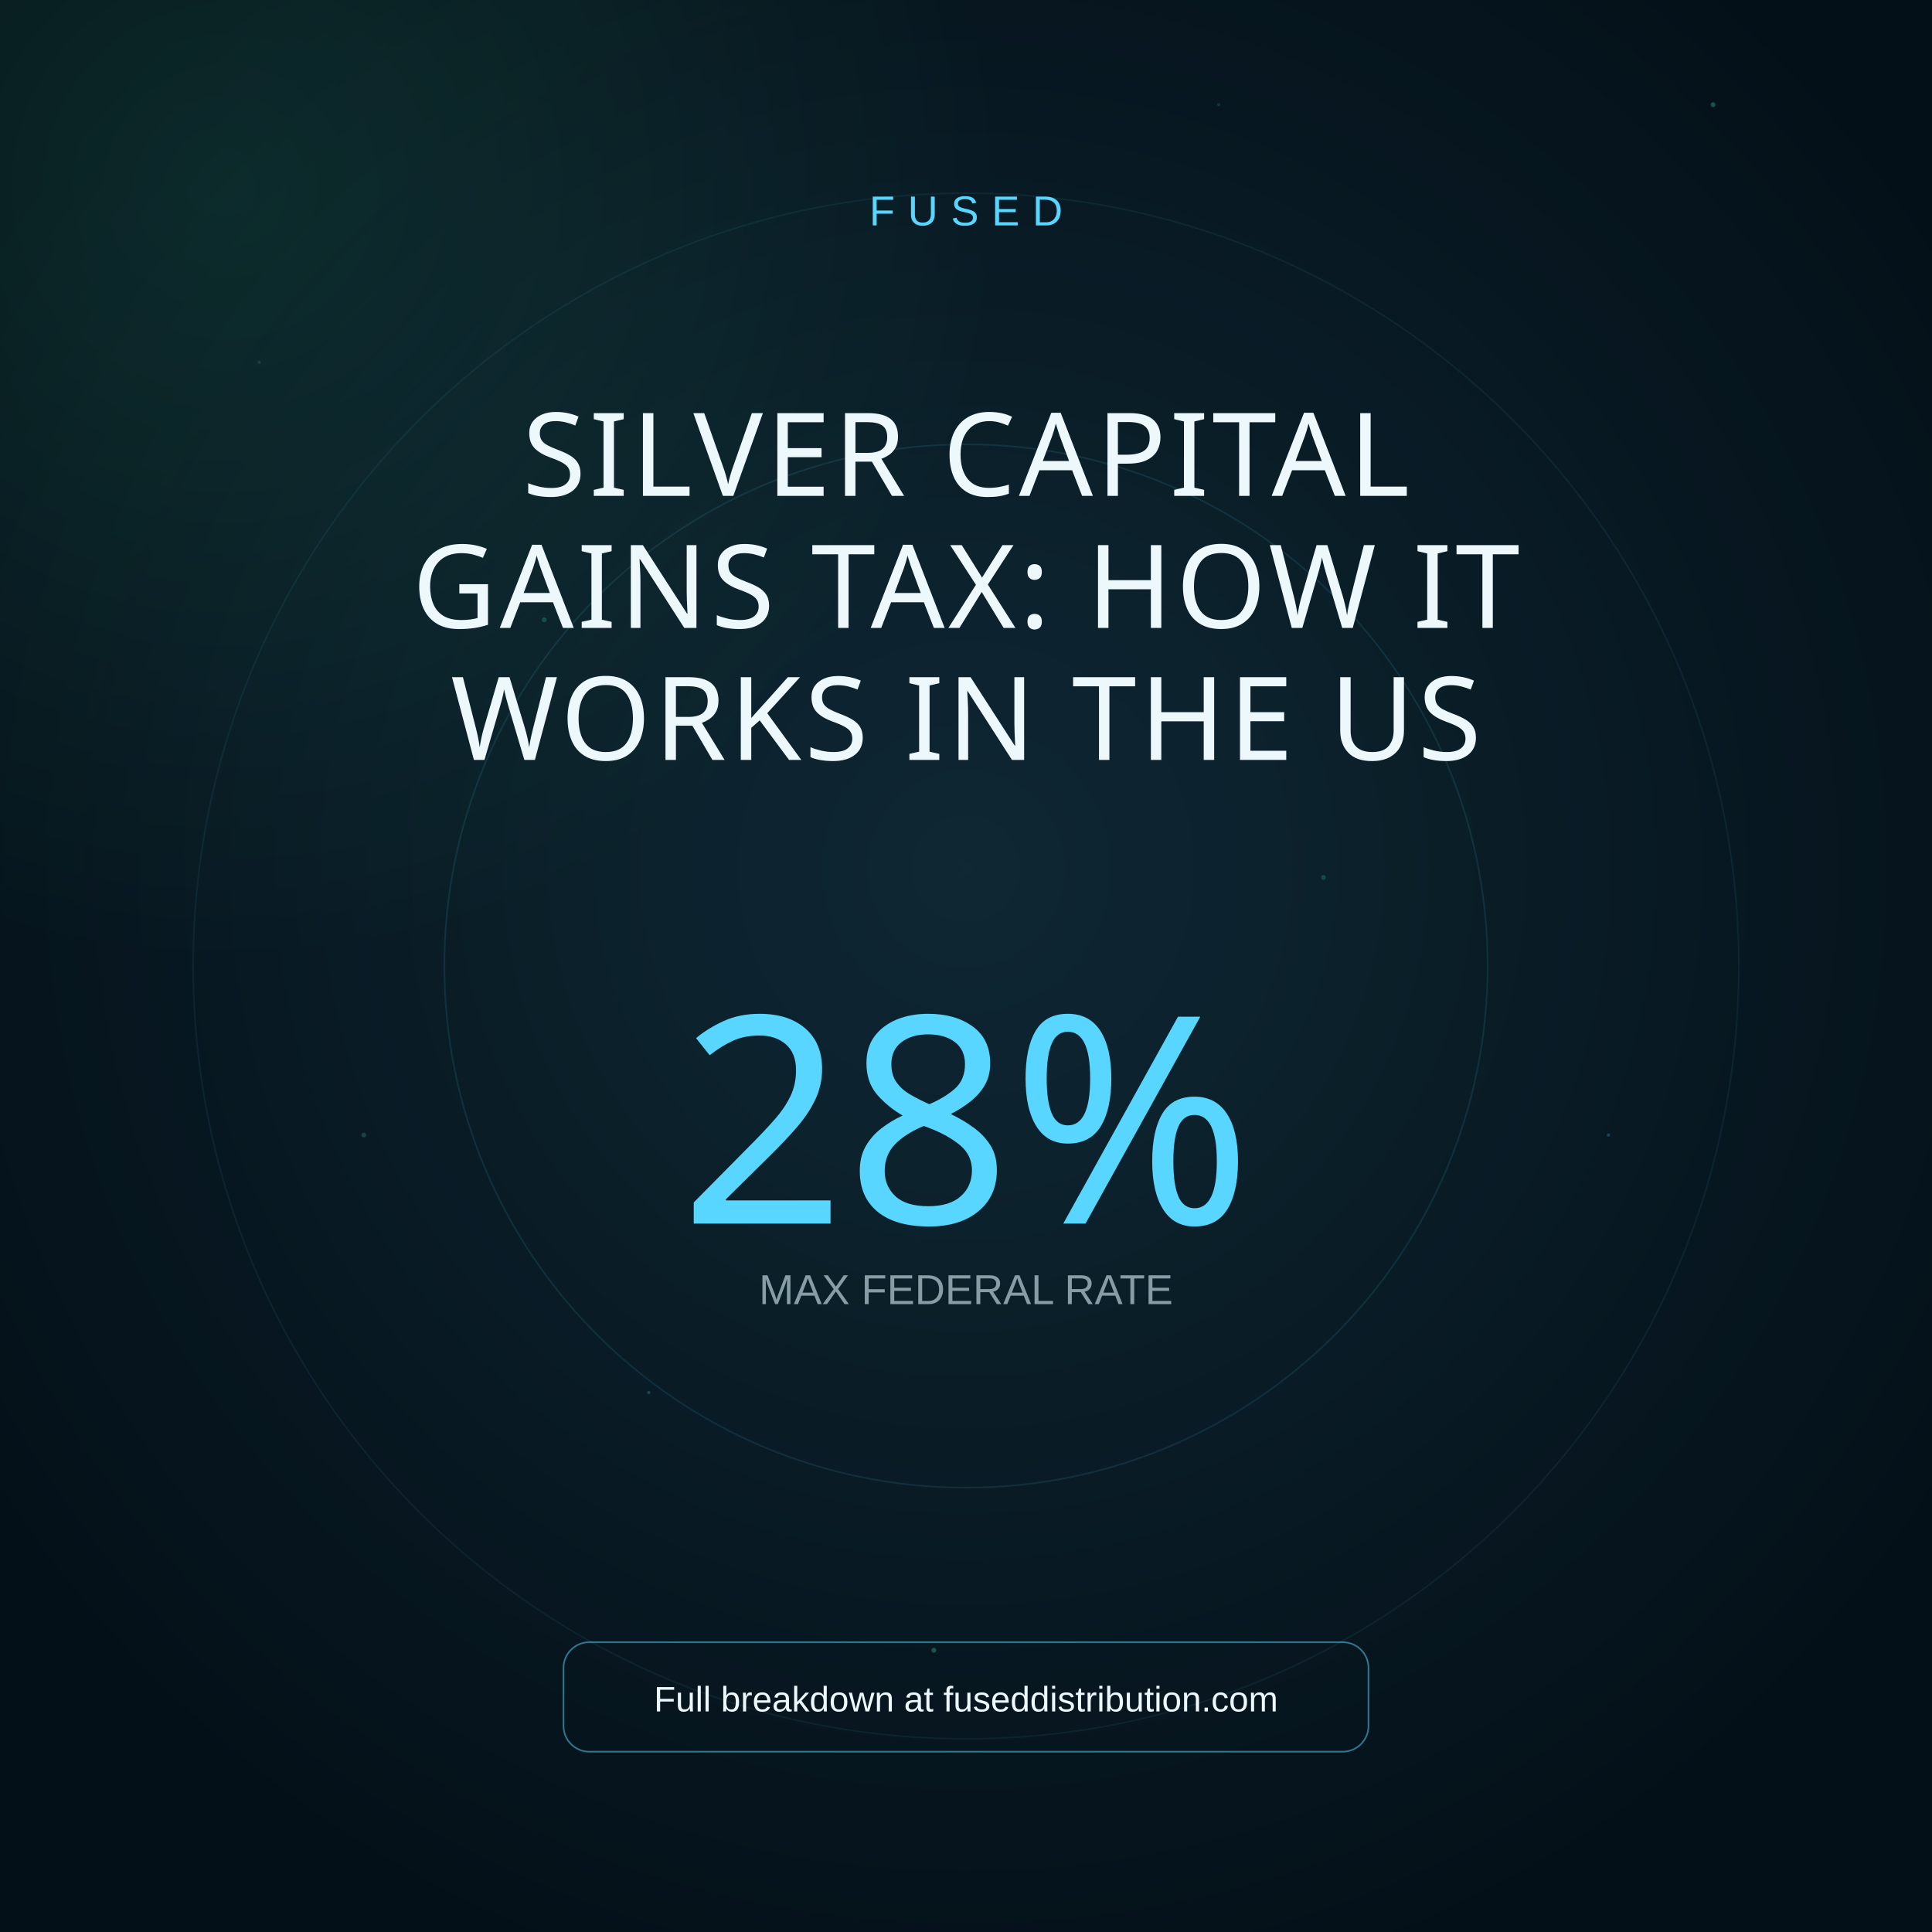
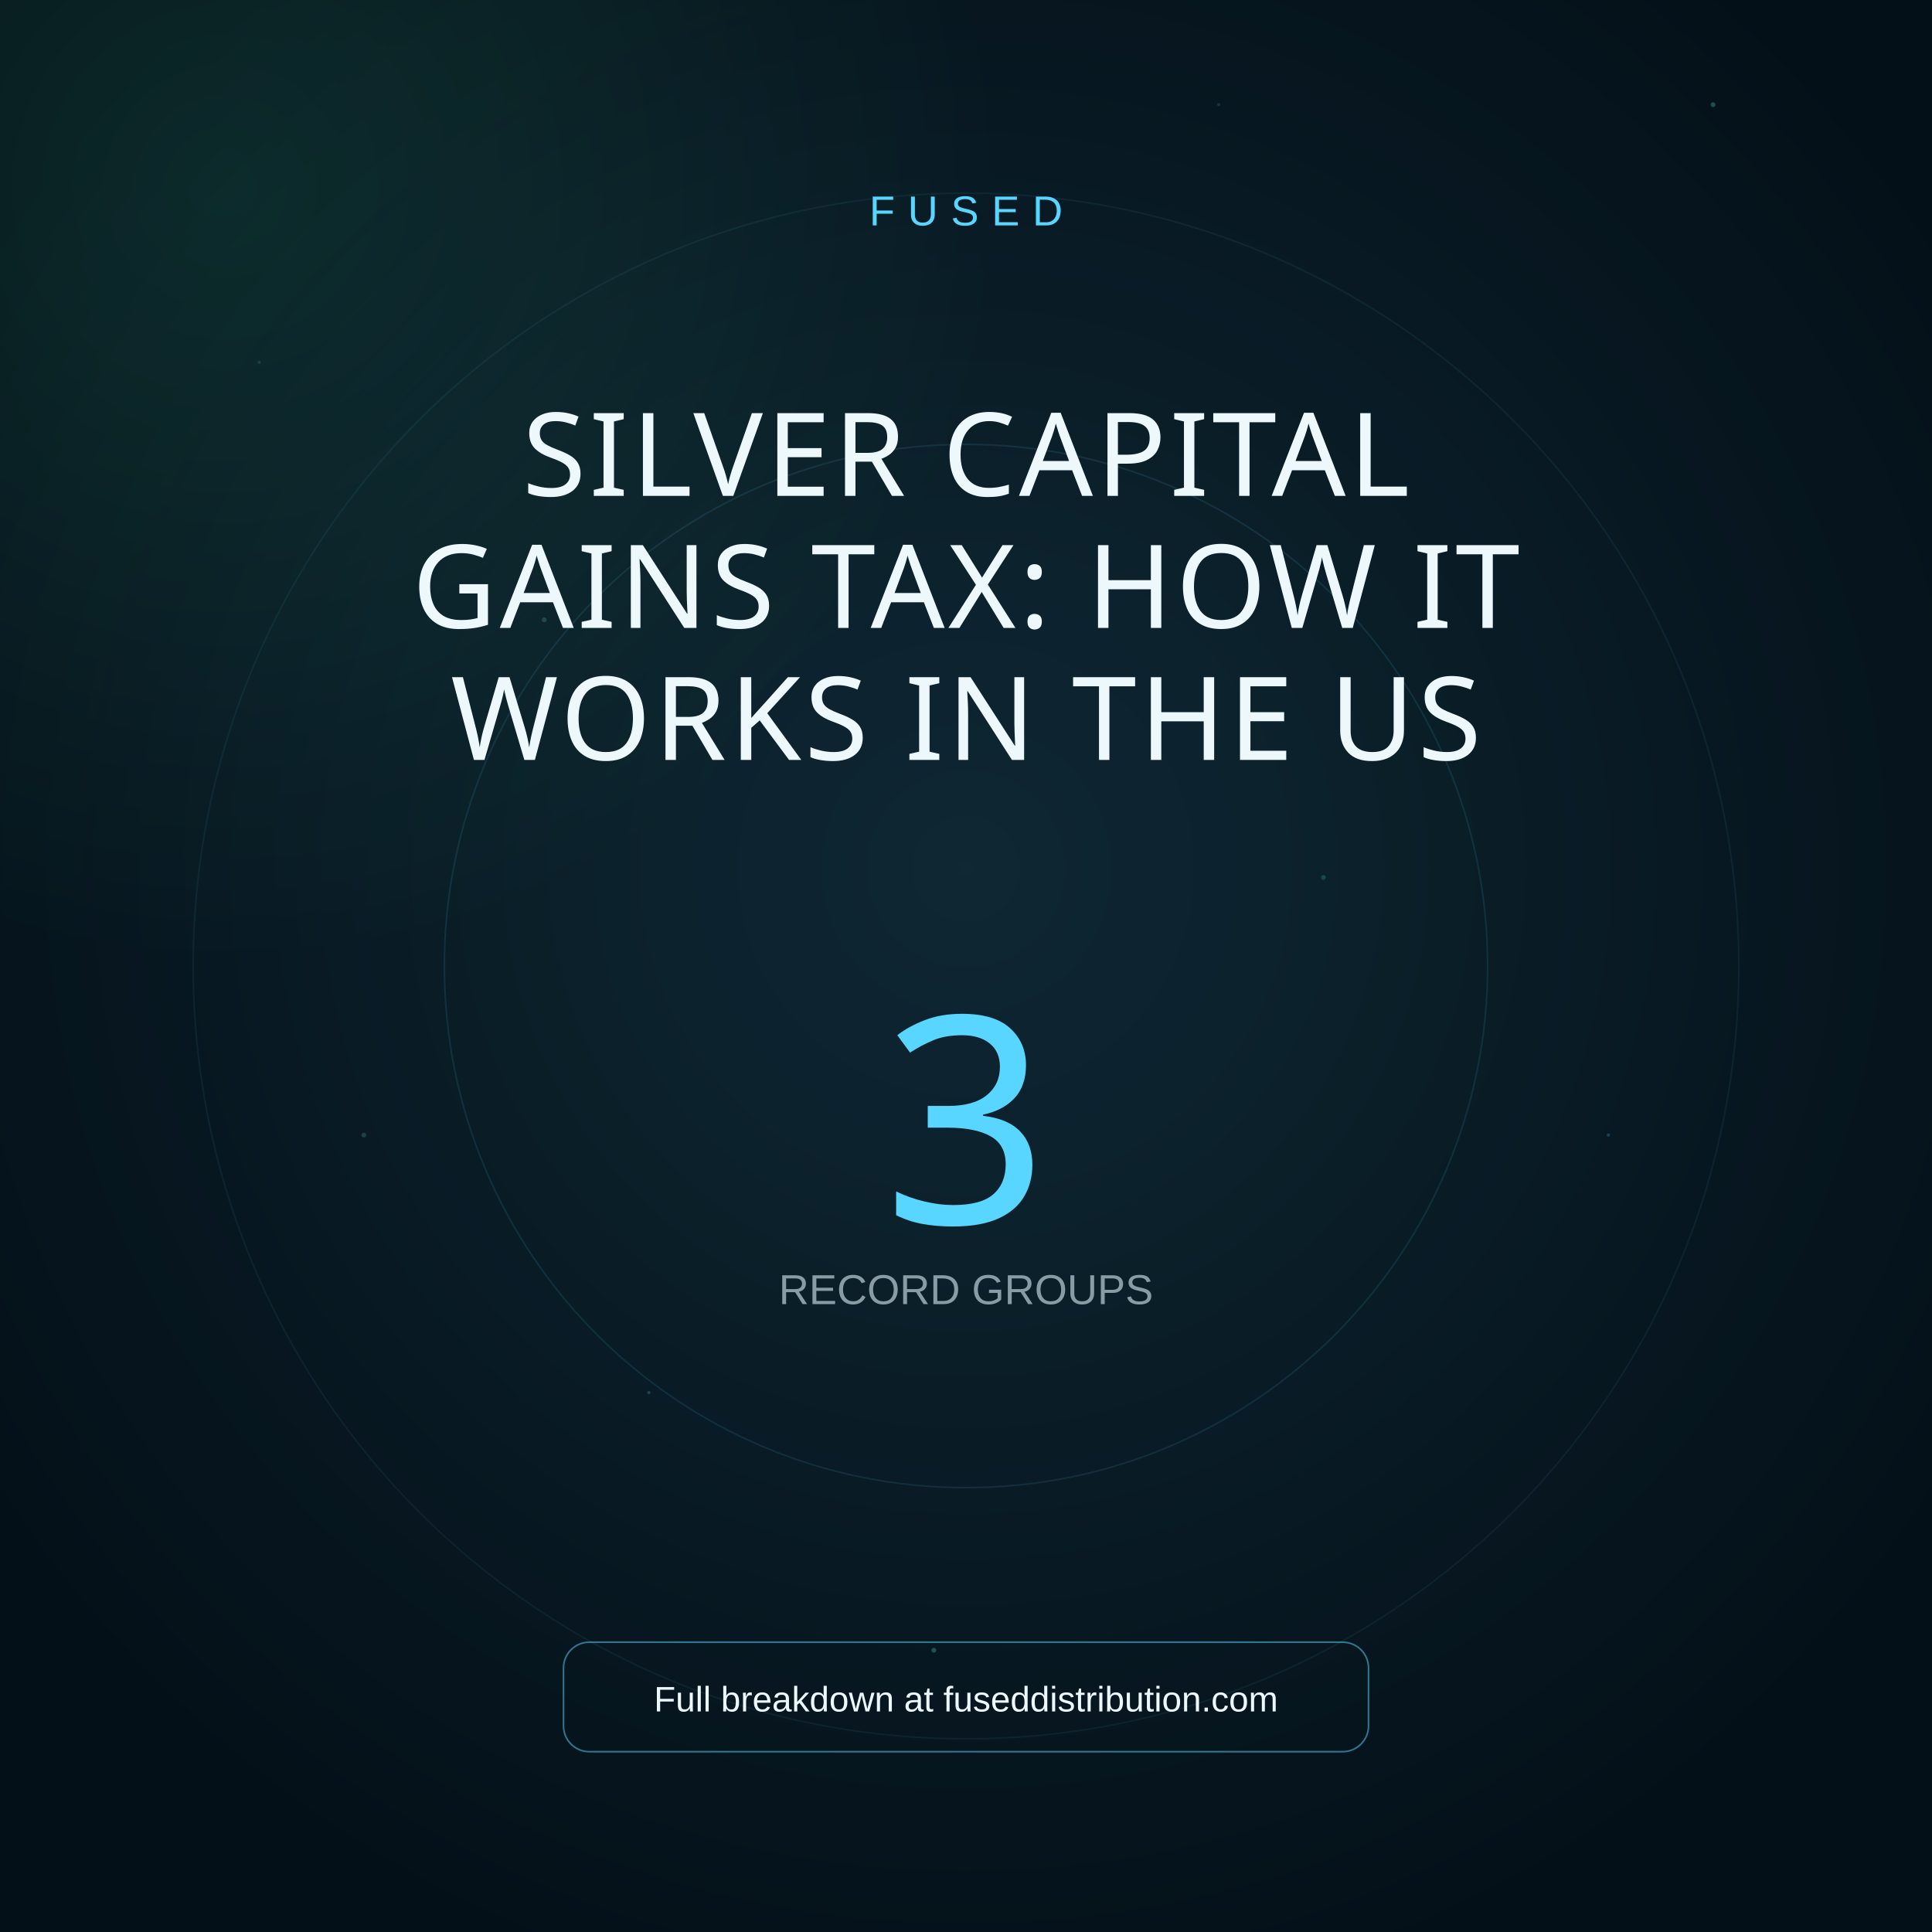
<svg xmlns="http://www.w3.org/2000/svg" width="1200" height="1200" viewBox="0 0 1200 1200">
  <rect width="1200" height="1200" fill="#041018" />
  <radialGradient id="g1" cx="50%" cy="45%" r="60%">
    <stop offset="0%" stop-color="#58d6ff" stop-opacity="0.12" />
    <stop offset="100%" stop-color="#58d6ff" stop-opacity="0" />
  </radialGradient>
  <radialGradient id="g2" cx="12%" cy="10%" r="40%">
    <stop offset="0%" stop-color="#4dffb8" stop-opacity="0.10" />
    <stop offset="100%" stop-color="#4dffb8" stop-opacity="0" />
  </radialGradient>
  <rect width="1200" height="1200" fill="url(#g1)" />
  <rect width="1200" height="1200" fill="url(#g2)" />
  <circle cx="600" cy="600" r="480" fill="none" stroke="#58d6ff" stroke-opacity="0.07" />
  <circle cx="600" cy="600" r="324" fill="none" stroke="#58d6ff" stroke-opacity="0.11" />
  <circle cx="757" cy="65" r="1" fill="#58d6ff" opacity="0.15" />
  <circle cx="338" cy="385" r="1.5" fill="#4dffb8" opacity="0.19" />
  <circle cx="999" cy="705" r="1" fill="#58d6ff" opacity="0.23" />
  <circle cx="580" cy="1025" r="1.5" fill="#4dffb8" opacity="0.27" />
  <circle cx="161" cy="225" r="1" fill="#58d6ff" opacity="0.15" />
  <circle cx="822" cy="545" r="1.5" fill="#4dffb8" opacity="0.19" />
  <circle cx="403" cy="865" r="1" fill="#58d6ff" opacity="0.23" />
  <circle cx="1064" cy="65" r="1.5" fill="#4dffb8" opacity="0.27" />
  <circle cx="645" cy="385" r="1" fill="#58d6ff" opacity="0.15" />
  <circle cx="226" cy="705" r="1.5" fill="#4dffb8" opacity="0.19" />
  <text x="600" y="140" font-family="Arial, sans-serif" font-size="26" fill="#58d6ff" text-anchor="middle" letter-spacing="8">FUSED</text>
  <text x="600" y="308" font-family="Impact, sans-serif" font-size="72" fill="#ecf8fb" text-anchor="middle" letter-spacing="2">SILVER CAPITAL</text>
  <text x="600" y="390" font-family="Impact, sans-serif" font-size="72" fill="#ecf8fb" text-anchor="middle" letter-spacing="2">GAINS TAX: HOW IT</text>
  <text x="600" y="472" font-family="Impact, sans-serif" font-size="72" fill="#ecf8fb" text-anchor="middle" letter-spacing="2">WORKS IN THE US</text>
-   <text x="600" y="760" font-family="Impact, sans-serif" font-size="180" fill="#58d6ff" text-anchor="middle">28%</text>
-   <text x="600" y="810" font-family="Arial, sans-serif" font-size="26" fill="rgba(175,198,207,0.75)" text-anchor="middle">MAX FEDERAL RATE</text>
+   <text x="600" y="760" font-family="Impact, sans-serif" font-size="180" fill="#58d6ff" text-anchor="middle">3</text>
+   <text x="600" y="810" font-family="Arial, sans-serif" font-size="26" fill="rgba(175,198,207,0.75)" text-anchor="middle">RECORD GROUPS</text>
  <rect x="350" y="1020" width="500" height="68" rx="16" fill="none" stroke="#58d6ff" stroke-opacity="0.5" />
  <text x="600" y="1063" font-family="Arial, sans-serif" font-size="22" fill="#ecf8fb" text-anchor="middle">Full breakdown at fuseddistribution.com</text>
</svg>
